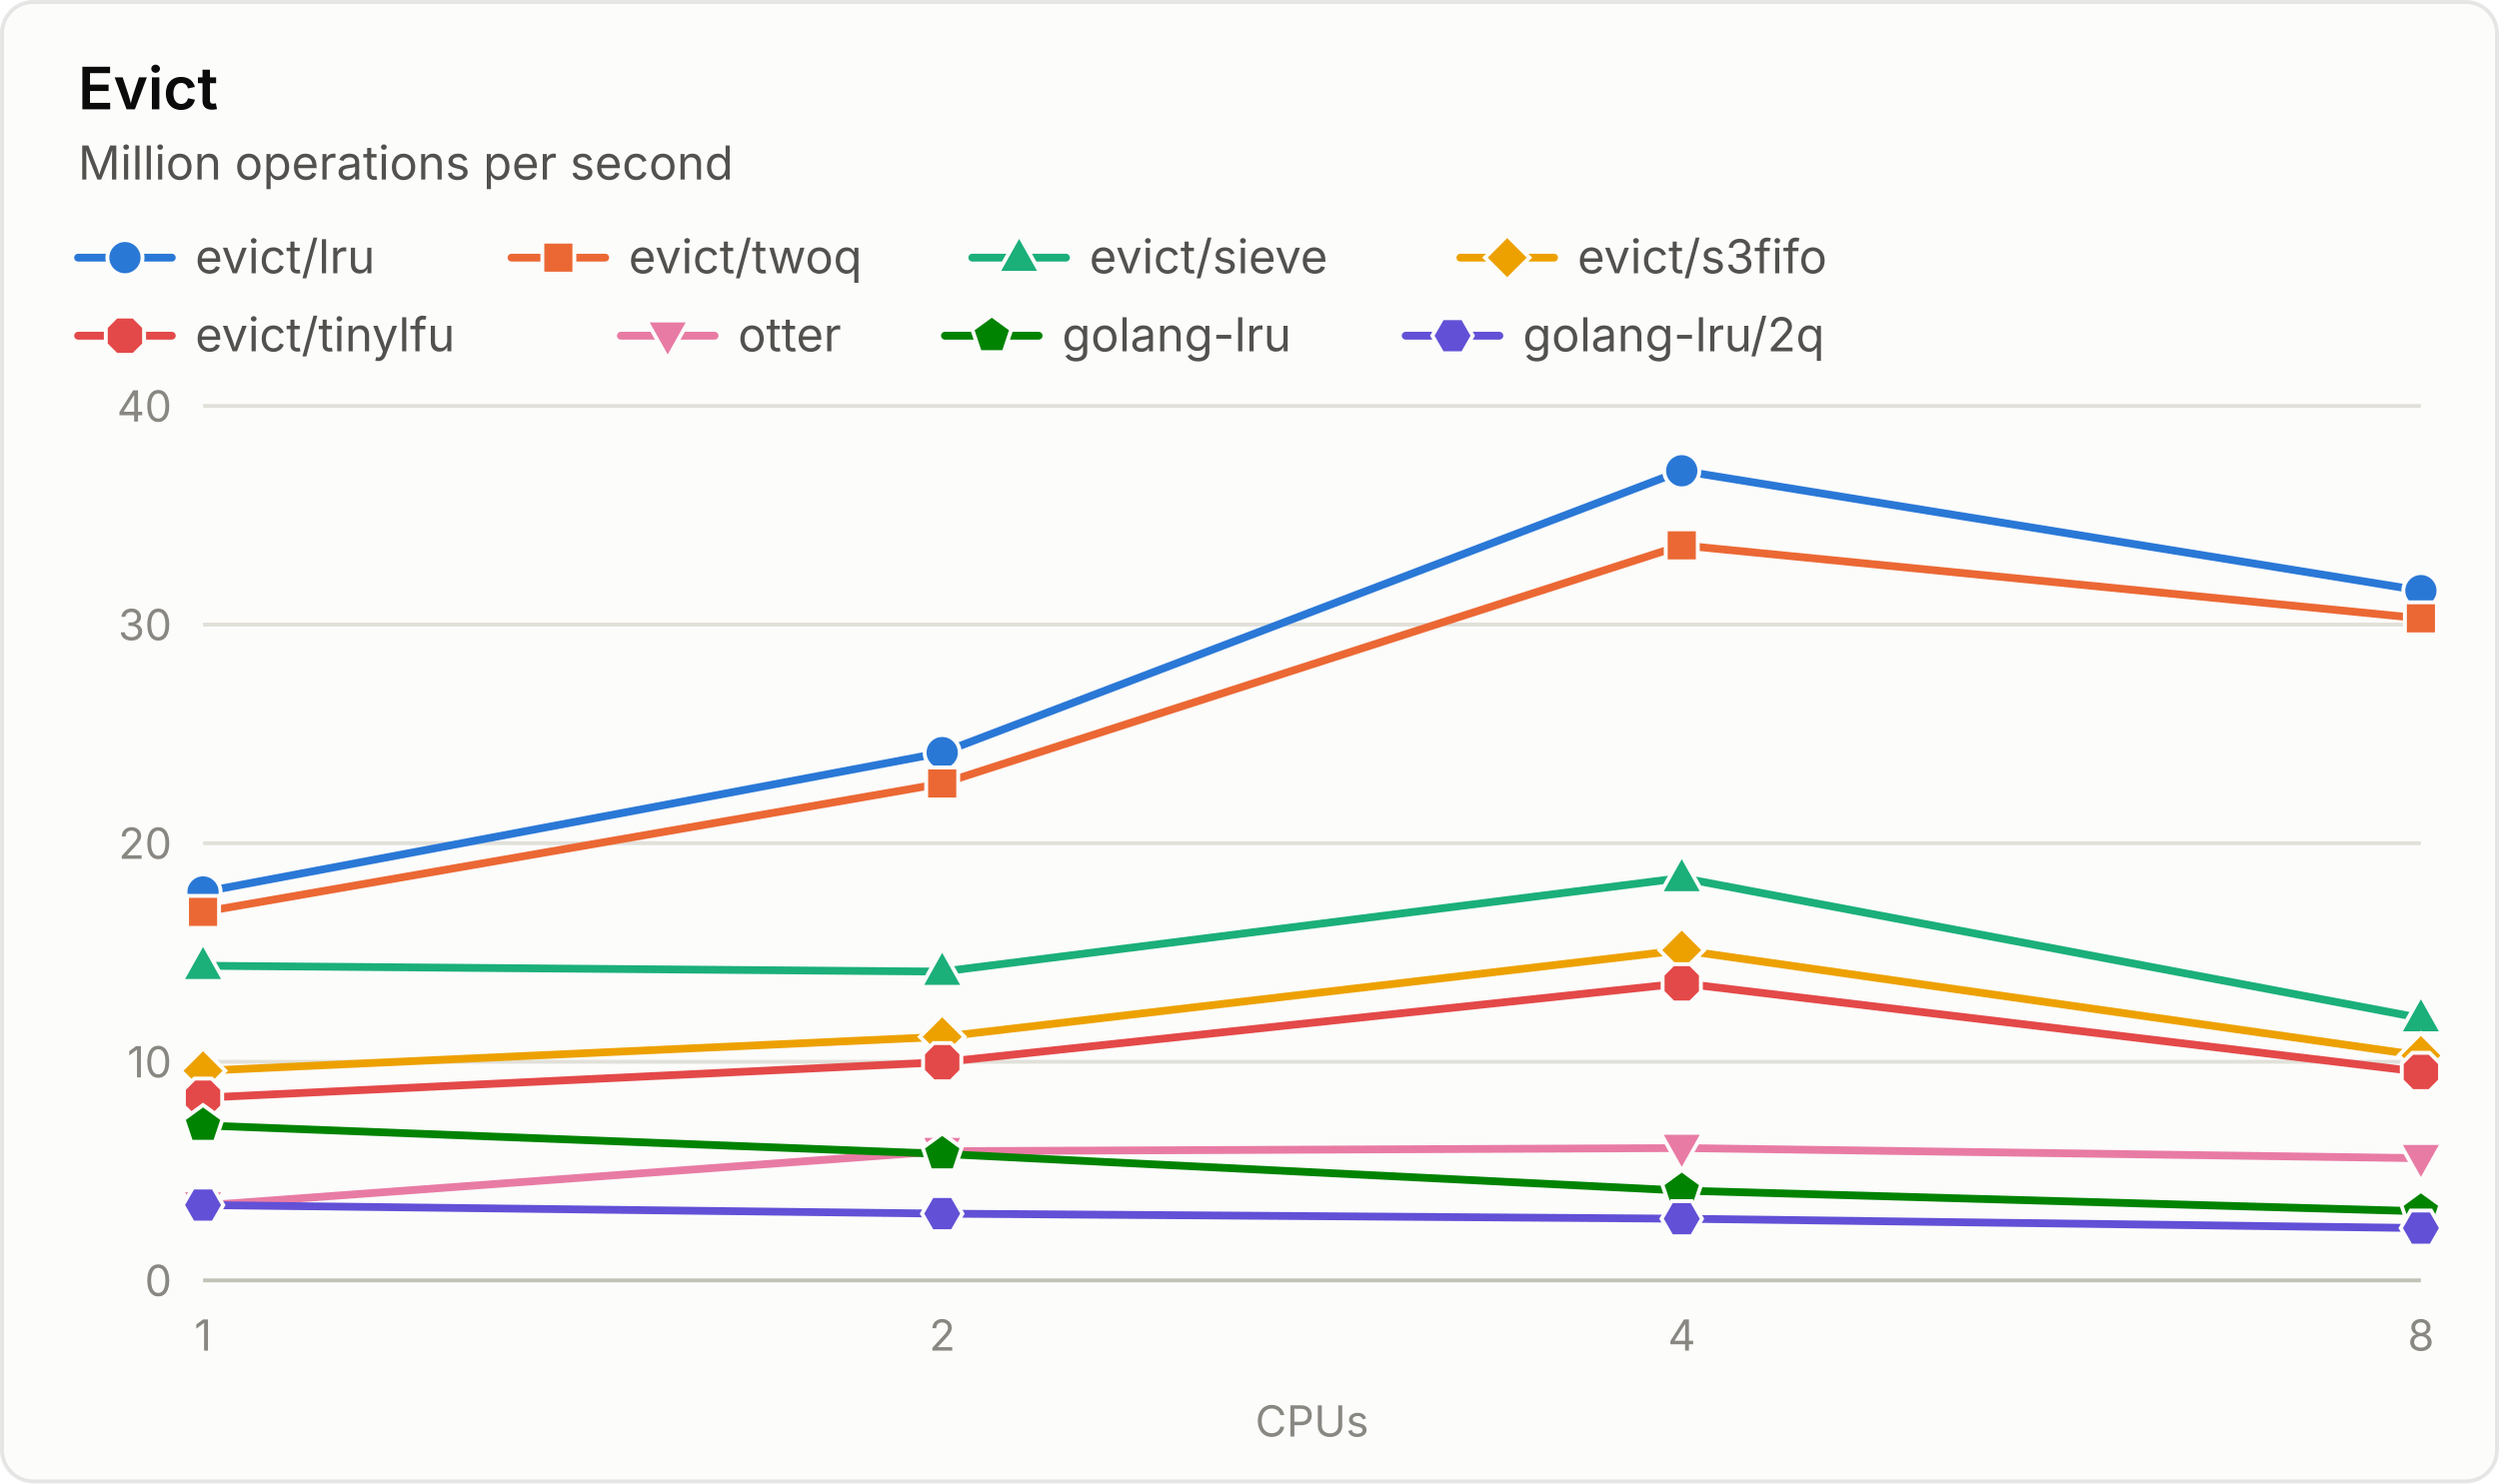
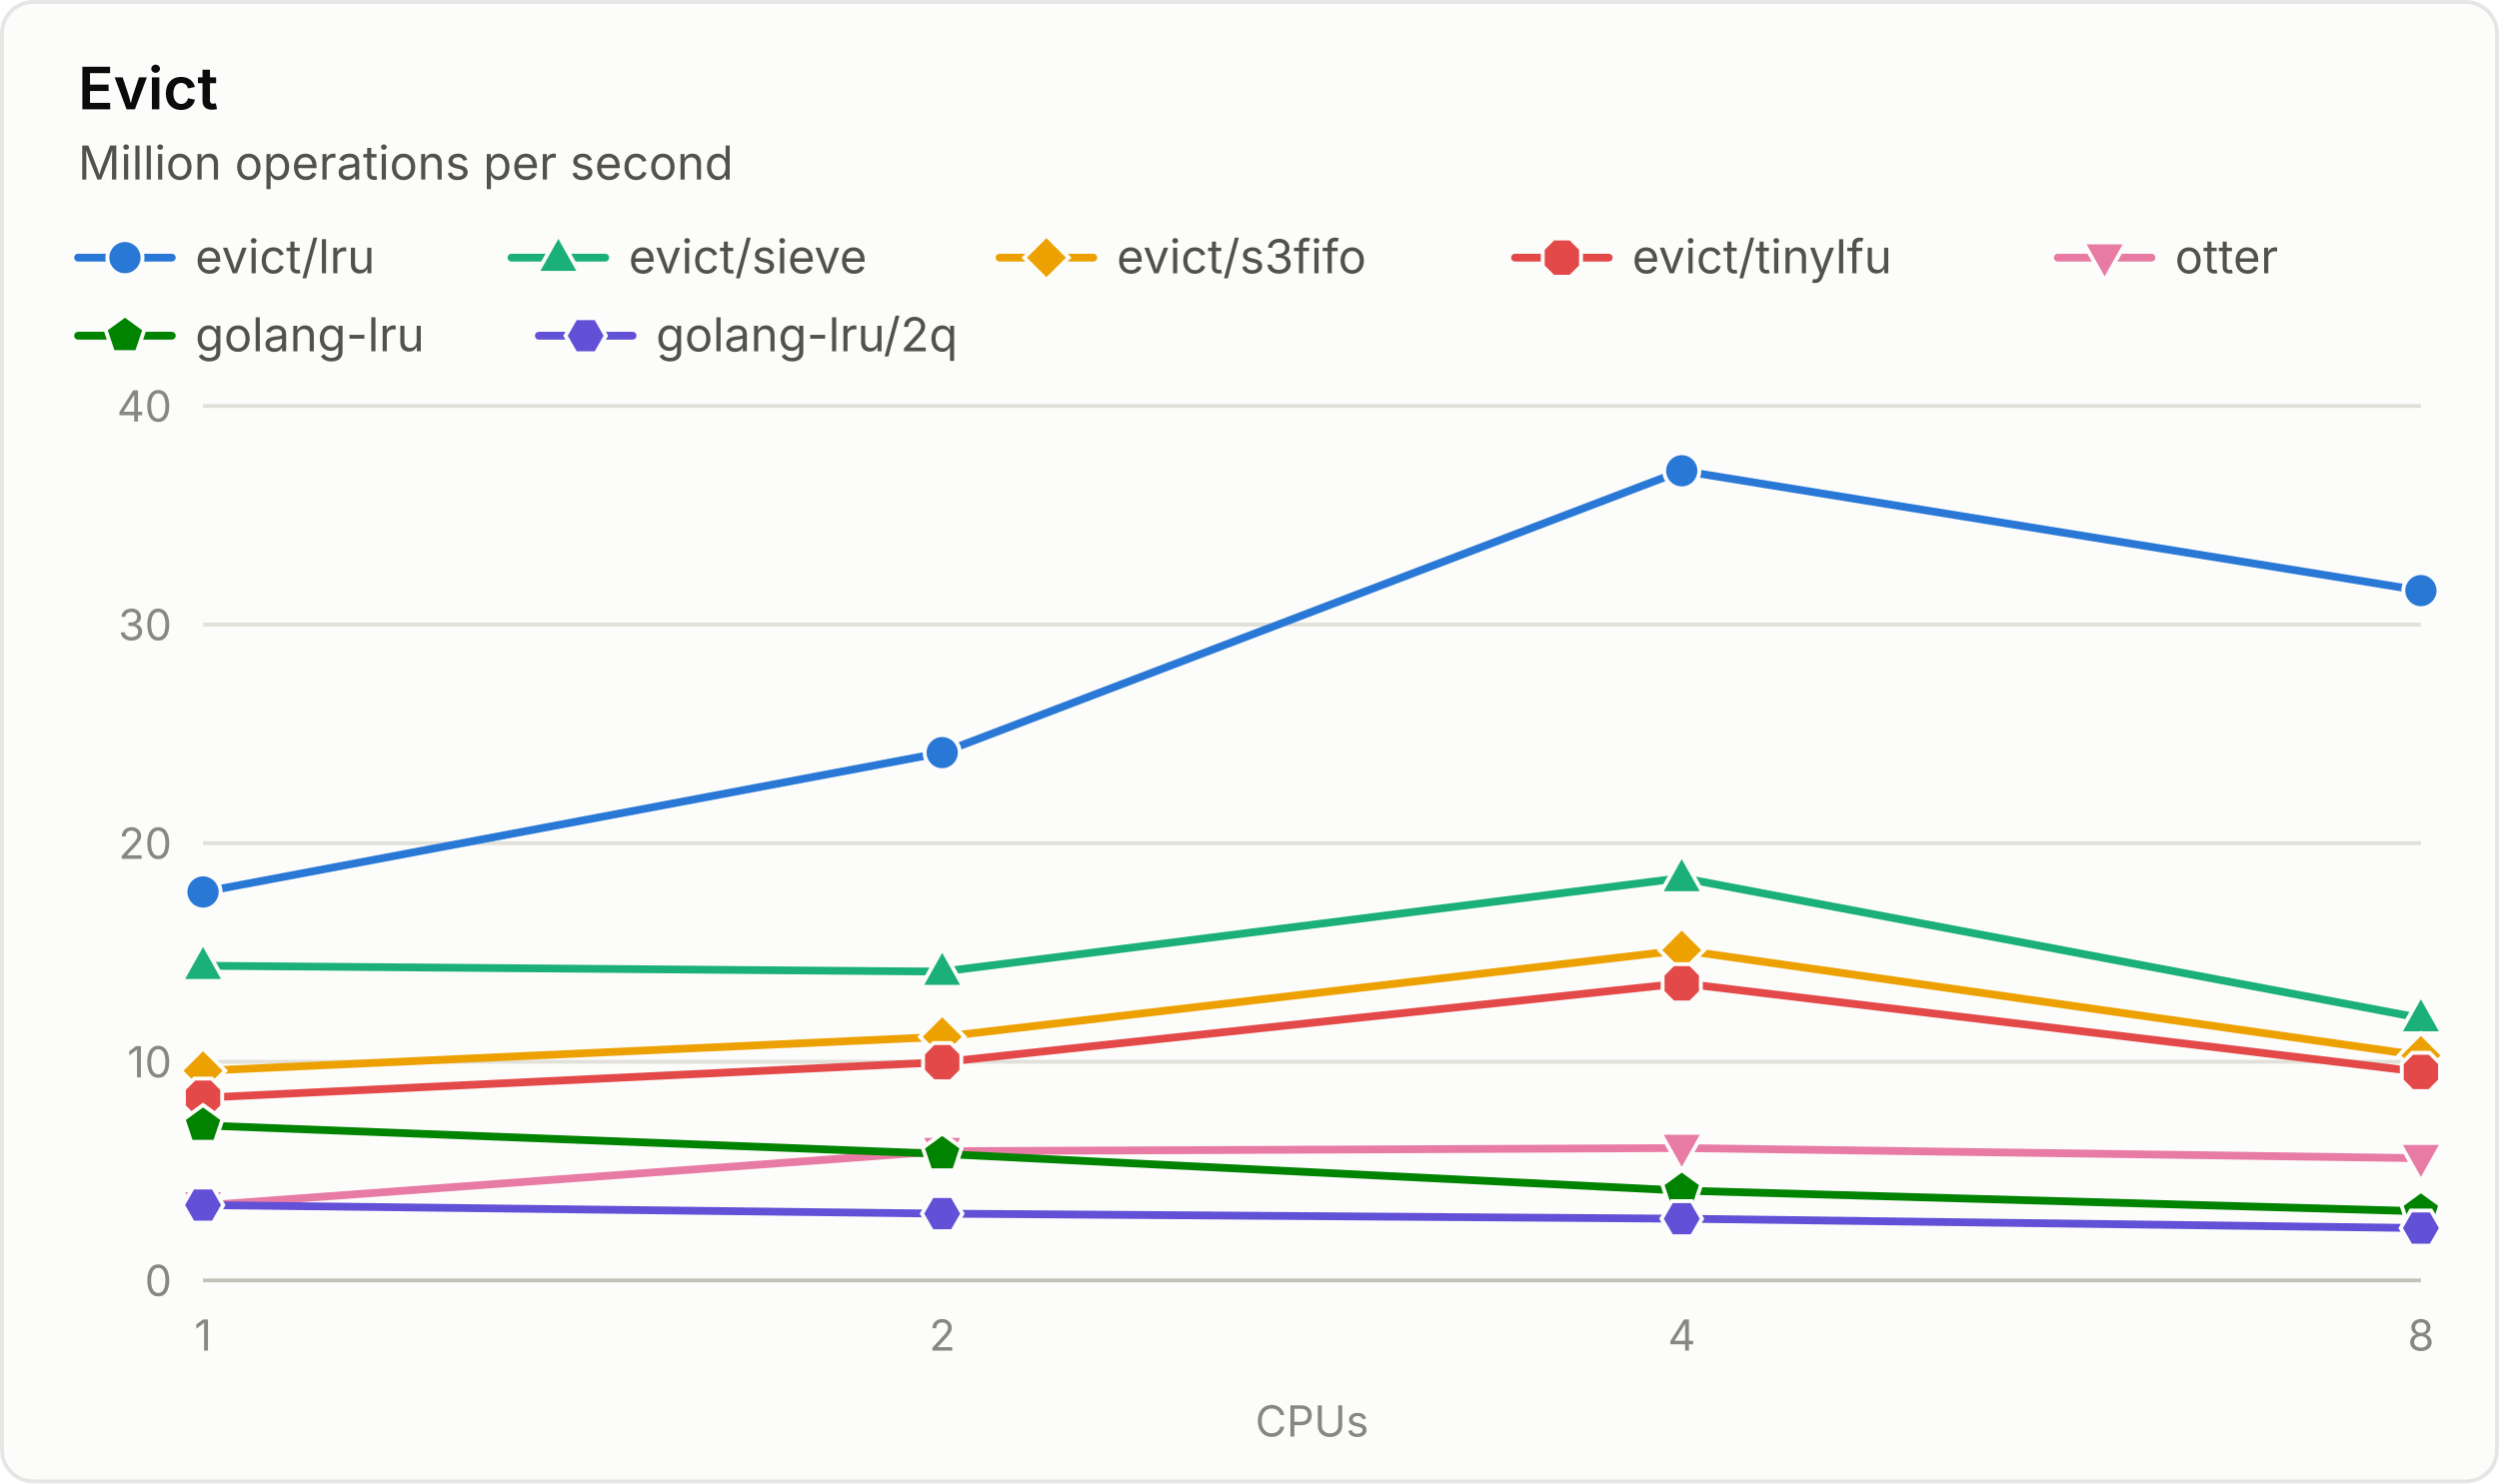
<svg xmlns="http://www.w3.org/2000/svg" viewBox="0 0 640 380" width="640" height="380" role="img" aria-labelledby="title desc">
  <style>
text { font-family: system-ui, -apple-system, "Segoe UI", sans-serif; }
.title { font-size: 15px; font-weight: 600; }
.unit, .legend { font-size: 12px; }
.tick { font-size: 11px; font-variant-numeric: tabular-nums; }
.grid, .axis { stroke-width: 1; }
.line { fill: none; stroke-width: 2; stroke-linejoin: round; stroke-linecap: round; }
.ref { fill: none; stroke-width: 1.5; stroke-linejoin: round; stroke-linecap: round; }
.mark { stroke-width: 2; paint-order: stroke; }
.surface { fill: #fcfcfb; stroke: rgba(11,11,11,0.10); }
.title { fill: #0b0b0b; }
.unit, .legend { fill: #52514e; }
.tick { fill: #898781; }
.grid { stroke: #e1e0d9; }
.axis { stroke: #c3c2b7; }
.ref { stroke: #898781; }
.mark { stroke: #fcfcfb; }
.s0 { stroke: #2a78d6; } .m0 { fill: #2a78d6; }
- .s1 { stroke: #eb6834; } .m1 { fill: #eb6834; }
.s2 { stroke: #1baf7a; } .m2 { fill: #1baf7a; }
.s3 { stroke: #eda100; } .m3 { fill: #eda100; }
.s7 { stroke: #e34948; } .m7 { fill: #e34948; }
.s4 { stroke: #e87ba4; } .m4 { fill: #e87ba4; }
.s5 { stroke: #008300; } .m5 { fill: #008300; }
.s6 { stroke: #6250d6; } .m6 { fill: #6250d6; }
@media (prefers-color-scheme: dark) {
  .surface { fill: #1a1a19; stroke: rgba(255,255,255,0.10); }
  .title { fill: #f0efec; }
  .unit, .legend { fill: #c3c2b7; }
  .tick { fill: #898781; }
  .grid { stroke: #2c2c2a; }
  .axis { stroke: #383835; }
  .ref { stroke: #898781; }
  .mark { stroke: #1a1a19; }
  .s0 { stroke: #3987e5; } .m0 { fill: #3987e5; }
-   .s1 { stroke: #d95926; } .m1 { fill: #d95926; }
  .s2 { stroke: #199e70; } .m2 { fill: #199e70; }
  .s3 { stroke: #c98500; } .m3 { fill: #c98500; }
  .s7 { stroke: #e66767; } .m7 { fill: #e66767; }
  .s4 { stroke: #d55181; } .m4 { fill: #d55181; }
  .s5 { stroke: #008300; } .m5 { fill: #008300; }
  .s6 { stroke: #9085e9; } .m6 { fill: #9085e9; }
}
</style>
  <rect class="surface" x="0.5" y="0.5" width="639" height="379" rx="8" />
  <text class="title" x="20" y="28">Evict</text>
  <text class="unit" x="20" y="46">Million operations per second</text>
  <path class="line s0" d="M20,66 h24" />
  <circle class="mark m0" cx="32" cy="66" r="4" />
  <text class="legend" x="50" y="70">evict/lru</text>
-   <path class="line s1" d="M131,66 h24" />
-   <path class="mark m1" d="M139.4,62.4L146.6,62.4L146.6,69.6L139.4,69.6Z" />
-   <text class="legend" x="161" y="70">evict/twoq</text>
-   <path class="line s2" d="M249,66 h24" />
-   <path class="mark m2" d="M261,61.2L265.6,69.4L256.4,69.4Z" />
-   <text class="legend" x="279" y="70">evict/sieve</text>
-   <path class="line s3" d="M374,66 h24" />
-   <path class="mark m3" d="M386,61L391,66L386,71L381,66Z" />
-   <text class="legend" x="404" y="70">evict/s3fifo</text>
-   <path class="line s7" d="M20,86 h24" />
-   <path class="mark m7" d="M30,81.6L34,81.6L36.4,84L36.4,88L34,90.4L30,90.4L27.6,88L27.6,84Z" />
-   <text class="legend" x="50" y="90">evict/tinylfu</text>
-   <path class="line s4" d="M159,86 h24" />
-   <path class="mark m4" d="M171,90.8L175.6,82.6L166.4,82.6Z" />
-   <text class="legend" x="189" y="90">otter</text>
-   <path class="line s5" d="M242,86 h24" />
-   <path class="mark m5" d="M254,81.4L258.4,84.6L256.7,89.7L251.3,89.7L249.6,84.6Z" />
-   <text class="legend" x="272" y="90">golang-lru</text>
-   <path class="line s6" d="M360,86 h24" />
-   <path class="mark m6" d="M369.7,82L374.3,82L376.6,86L374.3,90L369.7,90L367.4,86Z" />
-   <text class="legend" x="390" y="90">golang-lru/2q</text>
+   <path class="line s2" d="M131,66 h24" />
+   <path class="mark m2" d="M143,61.2L147.6,69.4L138.4,69.4Z" />
+   <text class="legend" x="161" y="70">evict/sieve</text>
+   <path class="line s3" d="M256,66 h24" />
+   <path class="mark m3" d="M268,61L273,66L268,71L263,66Z" />
+   <text class="legend" x="286" y="70">evict/s3fifo</text>
+   <path class="line s7" d="M388,66 h24" />
+   <path class="mark m7" d="M398,61.6L402,61.6L404.4,64L404.4,68L402,70.4L398,70.4L395.6,68L395.6,64Z" />
+   <text class="legend" x="418" y="70">evict/tinylfu</text>
+   <path class="line s4" d="M527,66 h24" />
+   <path class="mark m4" d="M539,70.8L543.6,62.6L534.4,62.6Z" />
+   <text class="legend" x="557" y="70">otter</text>
+   <path class="line s5" d="M20,86 h24" />
+   <path class="mark m5" d="M32,81.4L36.4,84.6L34.7,89.7L29.3,89.7L27.6,84.6Z" />
+   <text class="legend" x="50" y="90">golang-lru</text>
+   <path class="line s6" d="M138,86 h24" />
+   <path class="mark m6" d="M147.7,82L152.3,82L154.6,86L152.3,90L147.7,90L145.4,86Z" />
+   <text class="legend" x="168" y="90">golang-lru/2q</text>
  <path class="axis" d="M52,328 h568" />
  <text class="tick" x="44" y="332" text-anchor="end">0</text>
  <path class="grid" d="M52,272 h568" />
  <text class="tick" x="44" y="276" text-anchor="end">10</text>
  <path class="grid" d="M52,216 h568" />
  <text class="tick" x="44" y="220" text-anchor="end">20</text>
  <path class="grid" d="M52,160 h568" />
  <text class="tick" x="44" y="164" text-anchor="end">30</text>
  <path class="grid" d="M52,104 h568" />
  <text class="tick" x="44" y="108" text-anchor="end">40</text>
  <text class="tick" x="52" y="346" text-anchor="middle">1</text>
  <text class="tick" x="241.3" y="346" text-anchor="middle">2</text>
  <text class="tick" x="430.7" y="346" text-anchor="middle">4</text>
  <text class="tick" x="620" y="346" text-anchor="middle">8</text>
  <text class="tick" x="336" y="368" text-anchor="middle">CPUs</text>
  <path class="line s0" d="M52,228.5L241.3,192.8L430.7,120.6L620,151.3" />
-   <path class="line s1" d="M52,233.6L241.3,200.7L430.7,139.7L620,158.4" />
  <path class="line s2" d="M52,247.4L241.3,248.9L430.7,224.9L620,260.8" />
  <path class="line s3" d="M52,274.3L241.3,265.6L430.7,243.4L620,270.4" />
  <path class="line s7" d="M52,281.2L241.3,272.1L430.7,251.9L620,274.6" />
  <path class="line s4" d="M52,308.8L241.3,294.9L430.7,294.1L620,296.7" />
  <path class="line s5" d="M52,288.3L241.3,295.6L430.7,305L620,310.3" />
  <path class="line s6" d="M52,308.7L241.3,310.9L430.7,312.2L620,314.6" />
  <g>
    <circle class="mark m0" cx="52" cy="228.5" r="4" />
  </g>
  <g>
    <circle class="mark m0" cx="241.3" cy="192.8" r="4" />
  </g>
  <g>
    <circle class="mark m0" cx="430.7" cy="120.6" r="4" />
  </g>
  <g>
    <circle class="mark m0" cx="620" cy="151.3" r="4" />
-   </g>
-   <g>
-     <path class="mark m1" d="M48.4,230L55.6,230L55.6,237.2L48.4,237.2Z" />
-   </g>
-   <g>
-     <path class="mark m1" d="M237.7,197.1L244.9,197.1L244.9,204.3L237.7,204.3Z" />
-   </g>
-   <g>
-     <path class="mark m1" d="M427.1,136.1L434.3,136.1L434.3,143.3L427.1,143.3Z" />
-   </g>
-   <g>
-     <path class="mark m1" d="M616.4,154.8L623.6,154.8L623.6,162L616.4,162Z" />
  </g>
  <g>
    <path class="mark m2" d="M52,242.6L56.6,250.8L47.4,250.8Z" />
  </g>
  <g>
    <path class="mark m2" d="M241.3,244.1L245.9,252.3L236.7,252.3Z" />
  </g>
  <g>
    <path class="mark m2" d="M430.7,220.1L435.3,228.3L426.1,228.3Z" />
  </g>
  <g>
    <path class="mark m2" d="M620,256L624.6,264.2L615.4,264.2Z" />
  </g>
  <g>
    <path class="mark m3" d="M52,269.3L57,274.3L52,279.3L47,274.3Z" />
  </g>
  <g>
    <path class="mark m3" d="M241.3,260.6L246.3,265.6L241.3,270.6L236.3,265.6Z" />
  </g>
  <g>
    <path class="mark m3" d="M430.7,238.4L435.7,243.4L430.7,248.4L425.7,243.4Z" />
  </g>
  <g>
    <path class="mark m3" d="M620,265.4L625,270.4L620,275.4L615,270.4Z" />
  </g>
  <g>
    <path class="mark m7" d="M50,276.8L54,276.8L56.4,279.2L56.4,283.2L54,285.6L50,285.6L47.6,283.2L47.6,279.2Z" />
  </g>
  <g>
    <path class="mark m7" d="M239.3,267.7L243.3,267.7L245.7,270.1L245.7,274.1L243.3,276.5L239.3,276.5L236.9,274.1L236.9,270.1Z" />
  </g>
  <g>
    <path class="mark m7" d="M428.7,247.5L432.7,247.5L435.1,249.9L435.1,253.9L432.7,256.3L428.7,256.3L426.3,253.9L426.3,249.9Z" />
  </g>
  <g>
    <path class="mark m7" d="M618,270.2L622,270.2L624.4,272.6L624.4,276.6L622,279L618,279L615.6,276.6L615.6,272.6Z" />
  </g>
  <g>
    <path class="mark m4" d="M52,313.6L56.6,305.4L47.4,305.4Z" />
  </g>
  <g>
    <path class="mark m4" d="M241.3,299.7L245.9,291.5L236.7,291.5Z" />
  </g>
  <g>
    <path class="mark m4" d="M430.7,298.9L435.3,290.7L426.1,290.7Z" />
  </g>
  <g>
    <path class="mark m4" d="M620,301.5L624.6,293.3L615.4,293.3Z" />
  </g>
  <g>
    <path class="mark m5" d="M52,283.7L56.4,286.9L54.7,292L49.3,292L47.6,286.9Z" />
  </g>
  <g>
    <path class="mark m5" d="M241.3,291L245.7,294.2L244,299.3L238.6,299.3L236.9,294.2Z" />
  </g>
  <g>
    <path class="mark m5" d="M430.7,300.4L435.1,303.6L433.4,308.7L428,308.7L426.3,303.6Z" />
  </g>
  <g>
    <path class="mark m5" d="M620,305.7L624.4,308.9L622.7,314L617.3,314L615.6,308.9Z" />
  </g>
  <g>
    <path class="mark m6" d="M49.7,304.7L54.3,304.7L56.6,308.7L54.3,312.7L49.7,312.7L47.4,308.7Z" />
  </g>
  <g>
    <path class="mark m6" d="M239,306.9L243.6,306.9L245.9,310.9L243.6,314.9L239,314.9L236.7,310.9Z" />
  </g>
  <g>
    <path class="mark m6" d="M428.4,308.2L433,308.2L435.3,312.2L433,316.2L428.4,316.2L426.1,312.2Z" />
  </g>
  <g>
    <path class="mark m6" d="M617.7,310.6L622.3,310.6L624.6,314.6L622.3,318.6L617.7,318.6L615.4,314.6Z" />
  </g>
</svg>
